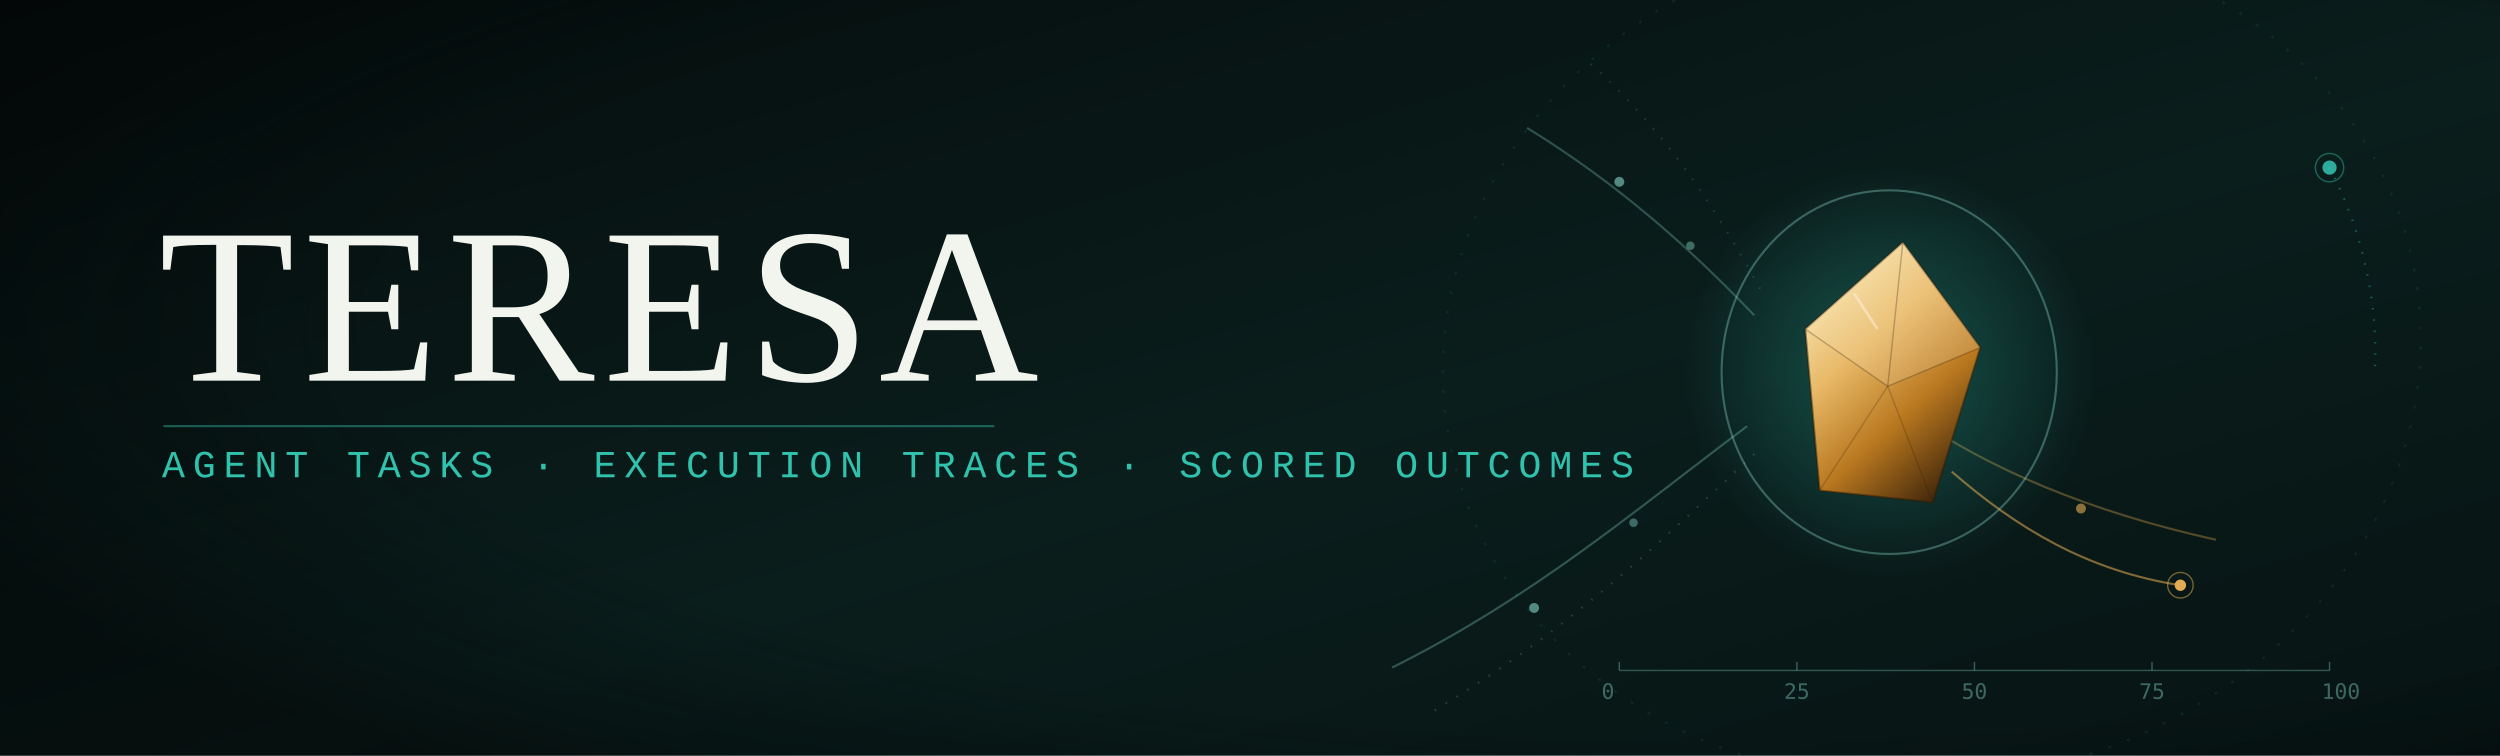
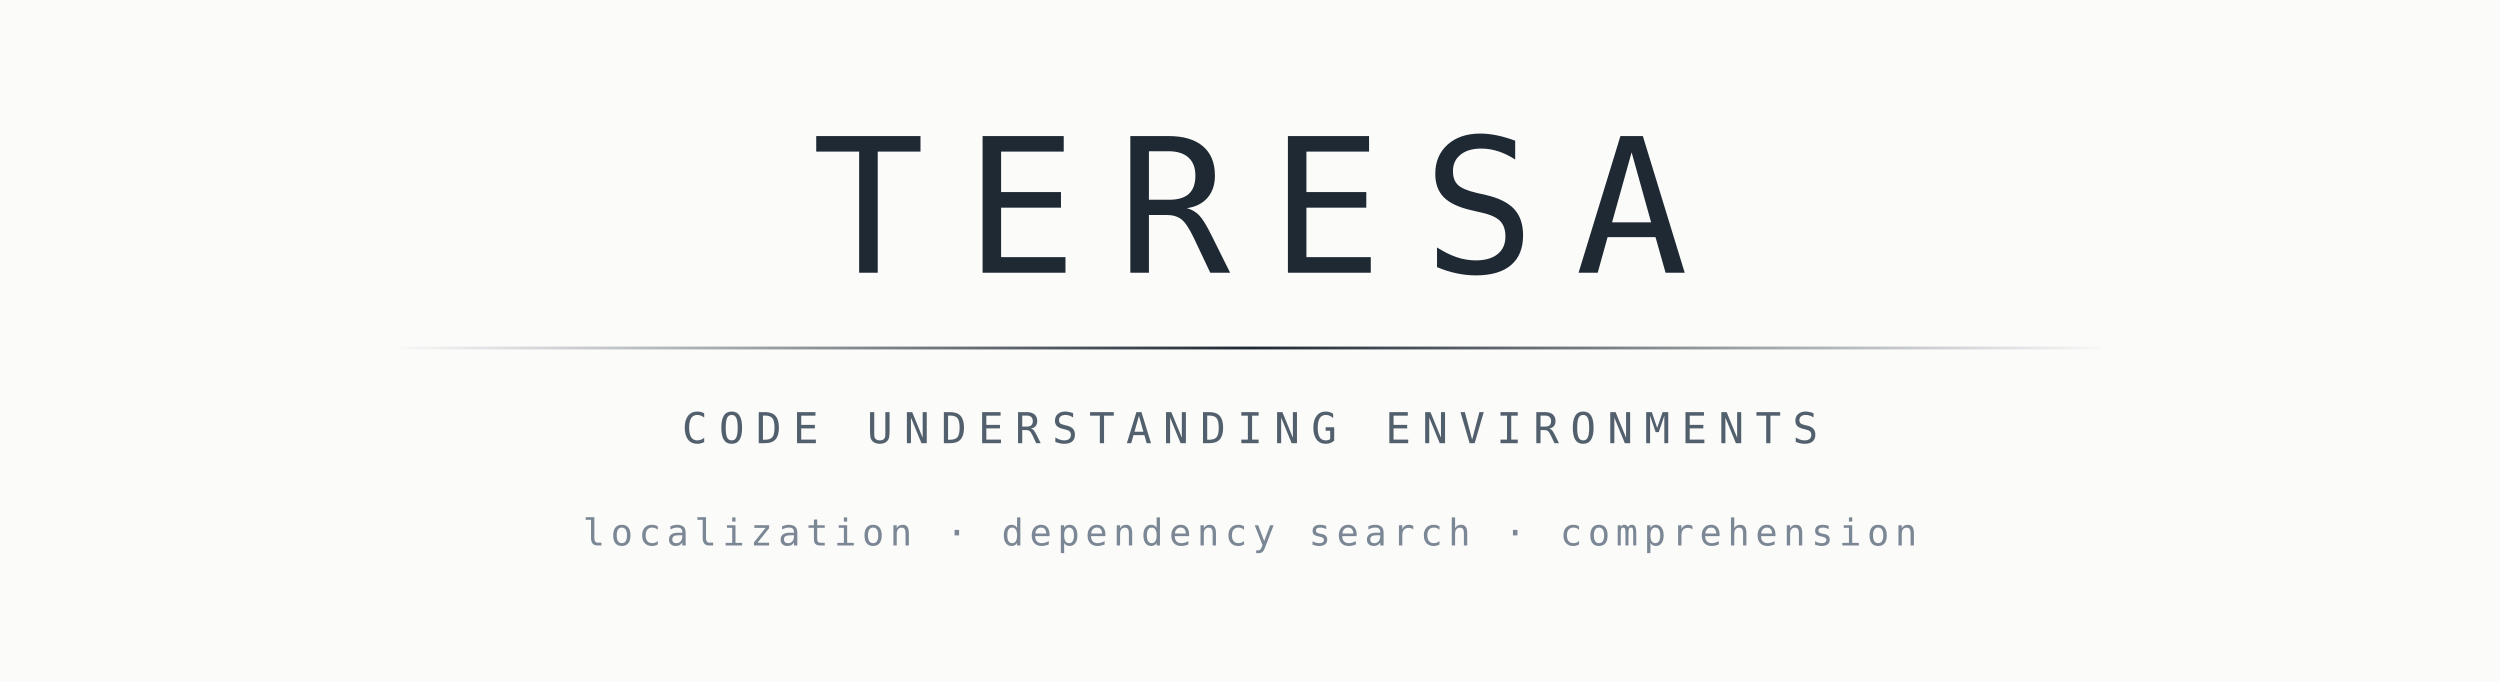
- <svg xmlns="http://www.w3.org/2000/svg" width="1760" height="532" viewBox="0 0 1760 532" role="img" aria-label="Teresa — read-only code comprehension and scored execution traces">
+ <svg xmlns="http://www.w3.org/2000/svg" width="880" height="240" viewBox="0 0 880 240" role="img" aria-label="Teresa, code understanding environments">
  <defs>
-     <linearGradient id="bg" x1="0%" y1="0%" x2="100%" y2="100%">
-       <stop offset="0%" stop-color="#050c0c" />
-       <stop offset="55%" stop-color="#0a1e1c" />
-       <stop offset="100%" stop-color="#071313" />
+     <linearGradient id="rule" x1="0" y1="0" x2="1" y2="0">
+       <stop offset="0" stop-color="#1f2933" stop-opacity="0" />
+       <stop offset="0.5" stop-color="#1f2933" stop-opacity="1" />
+       <stop offset="1" stop-color="#1f2933" stop-opacity="0" />
    </linearGradient>
-     <radialGradient id="vignette" cx="68%" cy="45%" r="75%">
-       <stop offset="0%" stop-color="#0d2624" stop-opacity="0" />
-       <stop offset="70%" stop-color="#020707" stop-opacity="0" />
-       <stop offset="100%" stop-color="#010404" stop-opacity="0.55" />
-     </radialGradient>
-     <linearGradient id="gem" x1="20%" y1="10%" x2="85%" y2="95%">
-       <stop offset="0%" stop-color="#f7e2ab" />
-       <stop offset="32%" stop-color="#e8b968" />
-       <stop offset="66%" stop-color="#b9781f" />
-       <stop offset="100%" stop-color="#4a2c0c" />
-     </linearGradient>
-     <radialGradient id="gemGlow" cx="50%" cy="50%" r="50%">
-       <stop offset="0%" stop-color="#35d0ba" stop-opacity="0.32" />
-       <stop offset="100%" stop-color="#35d0ba" stop-opacity="0" />
-     </radialGradient>
-     <clipPath id="frame">
-       <rect x="0" y="0" width="1760" height="532" rx="0" />
-     </clipPath>
  </defs>
-   <g clip-path="url(#frame)">
-     <rect width="1760" height="532" fill="url(#bg)" />
-     <rect width="1760" height="532" fill="url(#vignette)" />
-     <ellipse cx="1360" cy="250" rx="345" ry="300" stroke="#35d0ba" stroke-opacity="0.10" stroke-width="1.5" fill="none" stroke-dasharray="2 12" transform="rotate(-8 1360 250)" />
-     <g>
-       <path d="M 1640 118 A 320 300 0 0 1 1672 262" fill="none" stroke="#35d0ba" stroke-opacity="0.38" stroke-width="1.5" stroke-dasharray="1 7" />
-       <circle cx="1640" cy="118" r="5" fill="#35d0ba" fill-opacity="0.8" />
-       <circle cx="1640" cy="118" r="10" fill="none" stroke="#35d0ba" stroke-opacity="0.4" stroke-width="1" />
-     </g>
-     <g fill="none">
-       <path d="M 980 470 C 1080 420, 1150 360, 1230 300" stroke="#8fe3d4" stroke-opacity="0.30" stroke-width="1.5" />
-       <path d="M 1010 500 C 1110 440, 1170 380, 1240 315" stroke="#8fe3d4" stroke-opacity="0.22" stroke-width="1.5" stroke-dasharray="1 8" />
-       <path d="M 1075 90  C 1140 130, 1190 175, 1235 222" stroke="#8fe3d4" stroke-opacity="0.28" stroke-width="1.5" />
-       <path d="M 1120 45  C 1175 95, 1210 150, 1240 205" stroke="#8fe3d4" stroke-opacity="0.18" stroke-width="1.5" stroke-dasharray="1 8" />
-       <path d="M 1560 380 C 1470 360, 1400 330, 1345 292" stroke="#e2ac52" stroke-opacity="0.34" stroke-width="1.5" />
-       <circle cx="1080" cy="428" r="3.5" fill="#8fe3d4" fill-opacity="0.55" />
-       <circle cx="1150" cy="368" r="3" fill="#8fe3d4" fill-opacity="0.4" />
-       <circle cx="1140" cy="128" r="3.5" fill="#8fe3d4" fill-opacity="0.55" />
-       <circle cx="1190" cy="173" r="3" fill="#8fe3d4" fill-opacity="0.4" />
-       <circle cx="1465" cy="358" r="3.5" fill="#e2ac52" fill-opacity="0.6" />
-     </g>
-     <g transform="translate(1330,262)">
-       <circle r="145" fill="url(#gemGlow)" />
-       <ellipse rx="118" ry="128" fill="none" stroke="#8fe3d4" stroke-opacity="0.35" stroke-width="1.5" />
-       <g transform="rotate(6)" fill="none">
-         <polygon points="0,-92 62,-24 40,88 -40,88 -62,-24" fill="url(#gem)" stroke="#2c1a06" stroke-opacity="0.45" stroke-width="1.5" />
-         <polygon points="0,-92 62,-24 0,10 -62,-24" fill="#fbe9c2" fill-opacity="0.20" />
-         <path d="M 0,-92 L 0,10" stroke="#2c1a06" stroke-opacity="0.28" stroke-width="1" />
-         <path d="M 62,-24 L 0,10 L -62,-24" stroke="#2c1a06" stroke-opacity="0.28" stroke-width="1" />
-         <path d="M 0,10 L 40,88" stroke="#2c1a06" stroke-opacity="0.22" stroke-width="1" />
-         <path d="M 0,10 L -40,88" stroke="#2c1a06" stroke-opacity="0.22" stroke-width="1" />
-         <path d="M -30,-52 L -12,-30" stroke="#fdf3df" stroke-opacity="0.5" stroke-width="2" stroke-linecap="round" />
-       </g>
-       <path d="M 44,70 C 90,110 140,140 205,150" fill="none" stroke="#e2ac52" stroke-opacity="0.55" stroke-width="1.5" />
-       <circle cx="205" cy="150" r="4" fill="#e2ac52" />
-       <circle cx="205" cy="150" r="9" fill="none" stroke="#e2ac52" stroke-opacity="0.5" stroke-width="1" />
-     </g>
-     <g font-family="Georgia, 'Iowan Old Style', 'Times New Roman', ui-serif, serif">
-       <text x="112" y="268" font-size="156" letter-spacing="6" fill="#f2f4ee">TERESA</text>
-     </g>
-     <line x1="115" y1="300" x2="700" y2="300" stroke="#35d0ba" stroke-opacity="0.4" stroke-width="1.5" />
-     <text x="114" y="336" font-family="'JetBrains Mono','SF Mono','Berkeley Mono',ui-monospace,'Courier New',monospace" font-size="27" letter-spacing="5.5" fill="#35d0ba" fill-opacity="0.92">AGENT TASKS · EXECUTION TRACES · SCORED OUTCOMES</text>
-     <g transform="translate(1140,472)" font-family="'JetBrains Mono','SF Mono',ui-monospace,monospace" font-size="15" fill="#8fe3d4" fill-opacity="0.4">
-       <line x1="0" y1="0" x2="500" y2="0" stroke="#8fe3d4" stroke-opacity="0.3" stroke-width="1" />
-       <g stroke="#8fe3d4" stroke-opacity="0.35" stroke-width="1">
-         <line x1="0" y1="-6" x2="0" y2="0" />
-         <line x1="125" y1="-6" x2="125" y2="0" />
-         <line x1="250" y1="-6" x2="250" y2="0" />
-         <line x1="375" y1="-6" x2="375" y2="0" />
-         <line x1="500" y1="-6" x2="500" y2="0" />
-       </g>
-       <text x="-8" y="20" text-anchor="middle">0</text>
-       <text x="125" y="20" text-anchor="middle">25</text>
-       <text x="250" y="20" text-anchor="middle">50</text>
-       <text x="375" y="20" text-anchor="middle">75</text>
-       <text x="508" y="20" text-anchor="middle">100</text>
-     </g>
+   <rect width="880" height="240" fill="#fbfbfa" />
+   <g fill="#1f2933" font-family="Menlo, Consolas, monospace">
+     <text x="440" y="96" font-size="66" letter-spacing="14" text-anchor="middle">TERESA</text>
+     <rect x="140" y="122" width="600" height="1" fill="url(#rule)" />
+     <text x="440" y="156" font-size="15" letter-spacing="4" text-anchor="middle" fill="#52606d">CODE UNDERSTANDING ENVIRONMENTS</text>
+     <text x="440" y="192" font-size="13" letter-spacing="2" text-anchor="middle" fill="#7b8794">localization · dependency search · comprehension</text>
  </g>
</svg>
